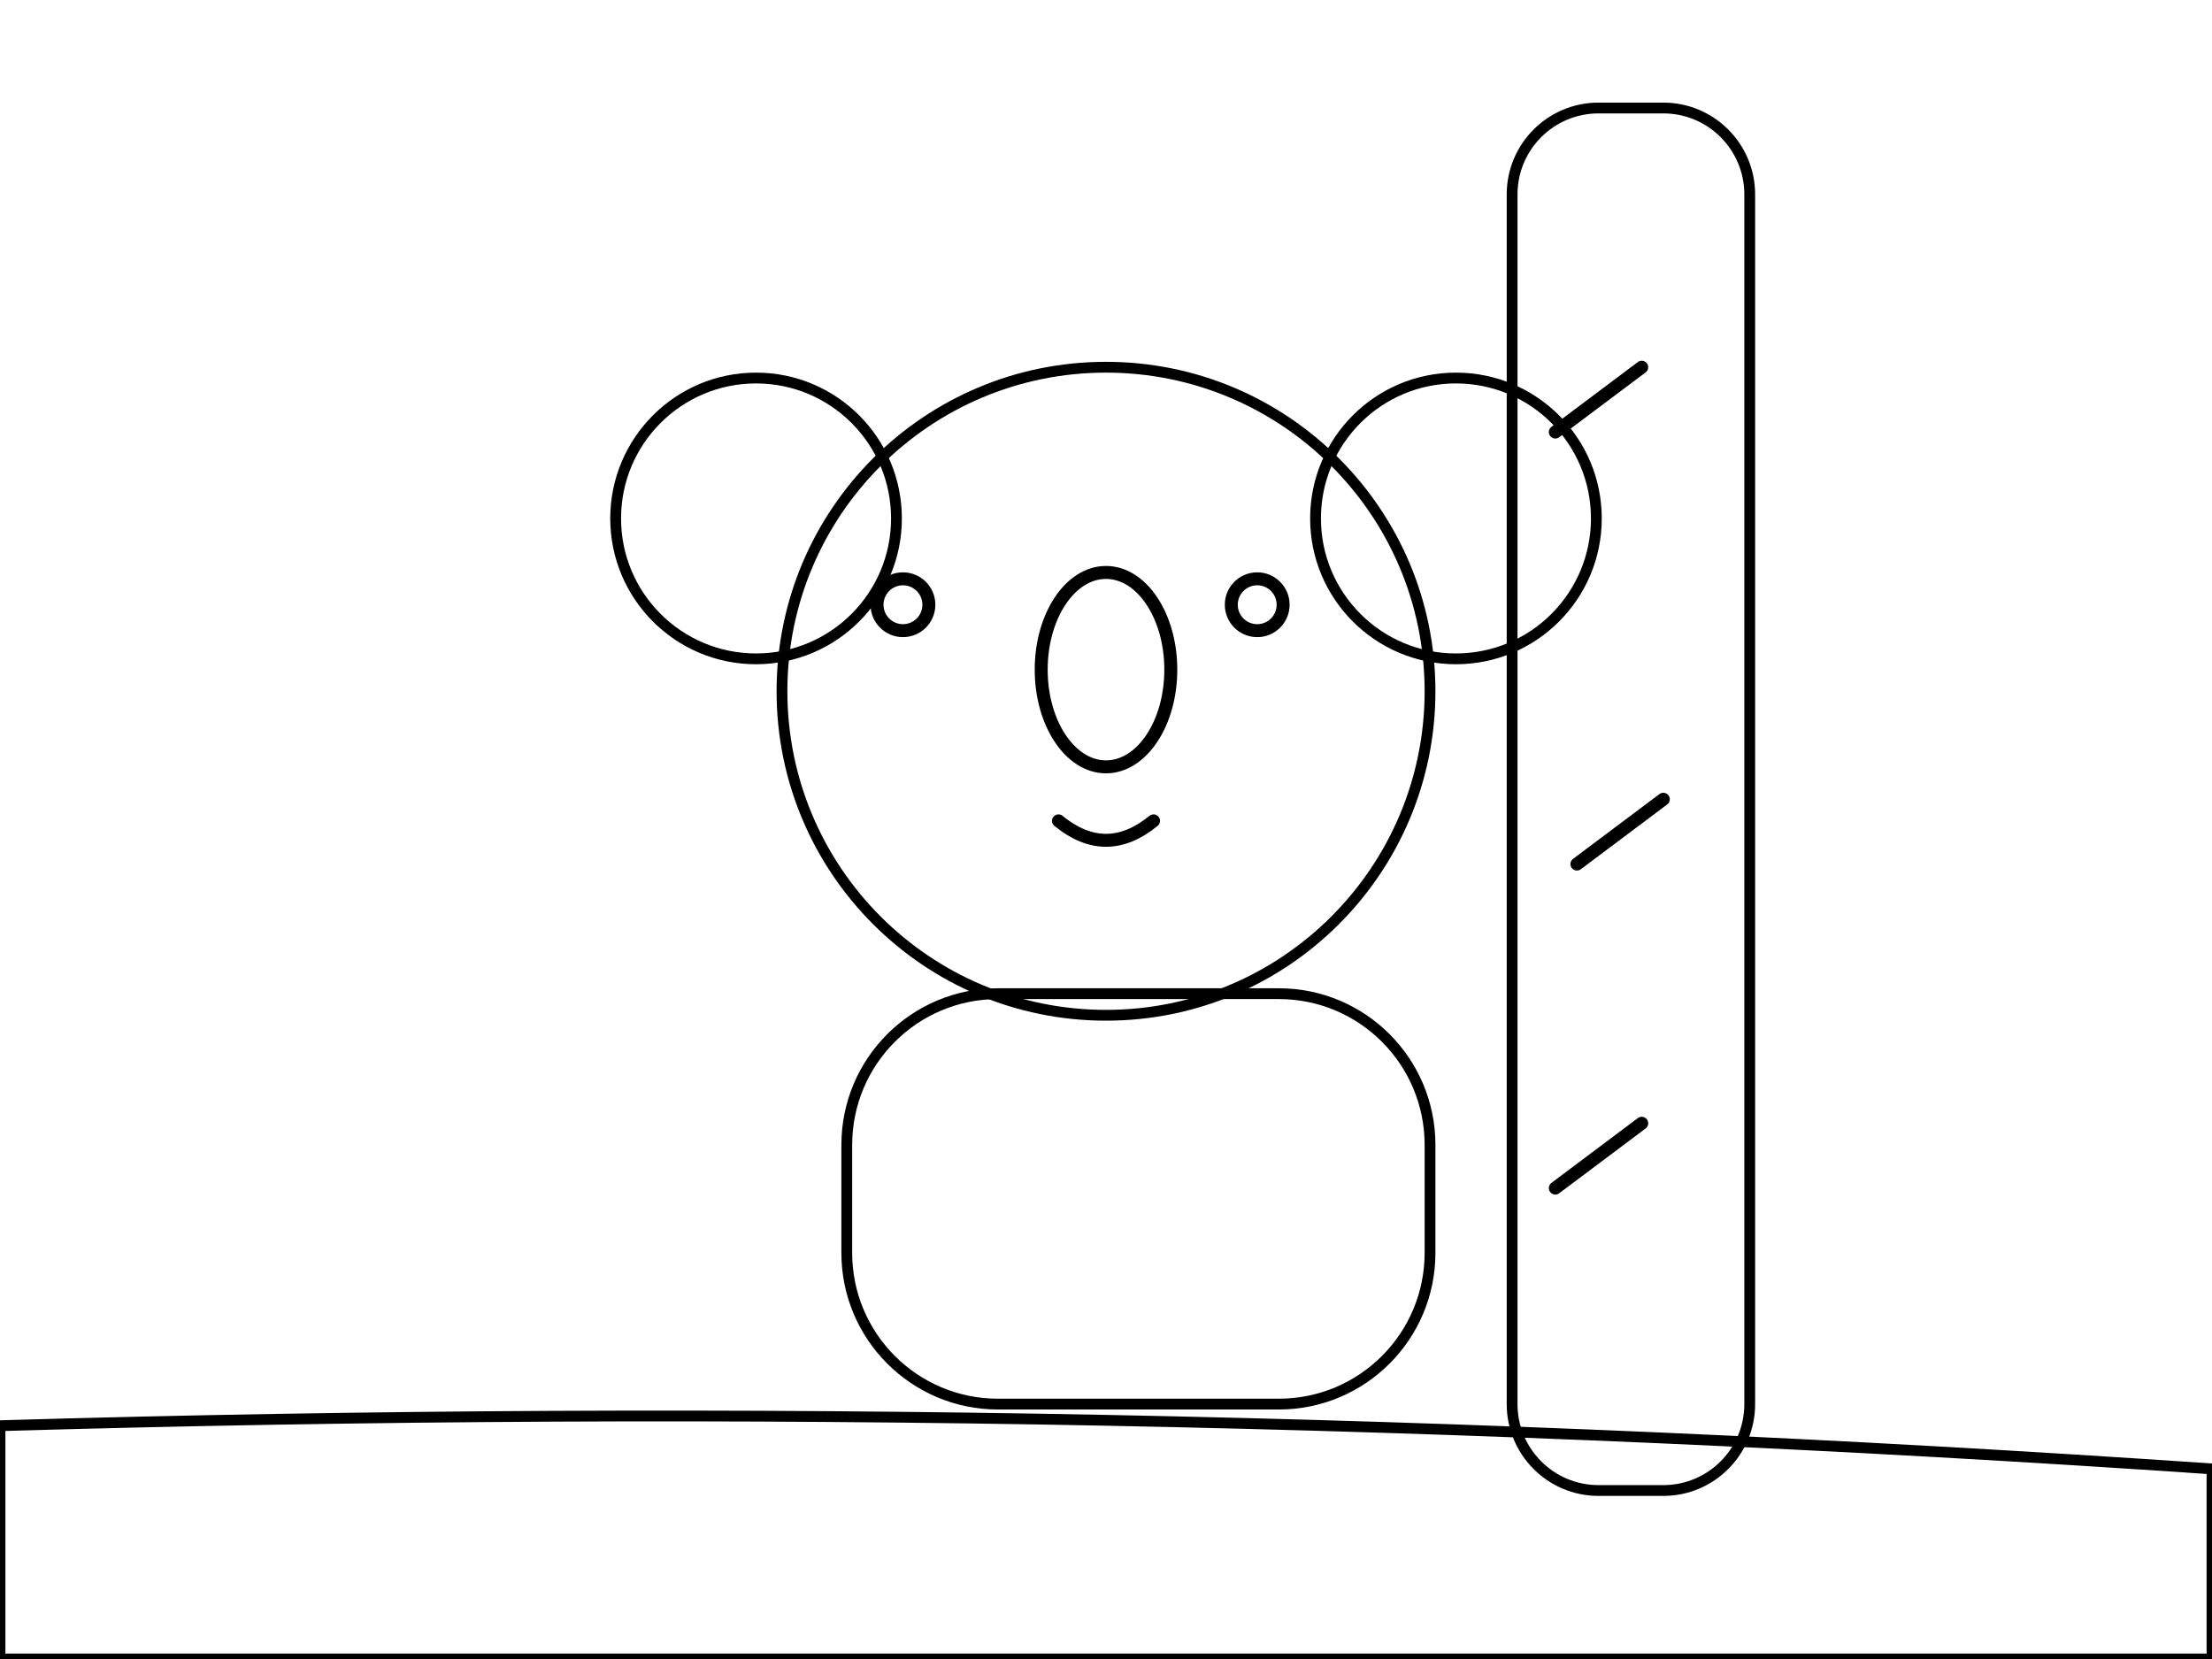
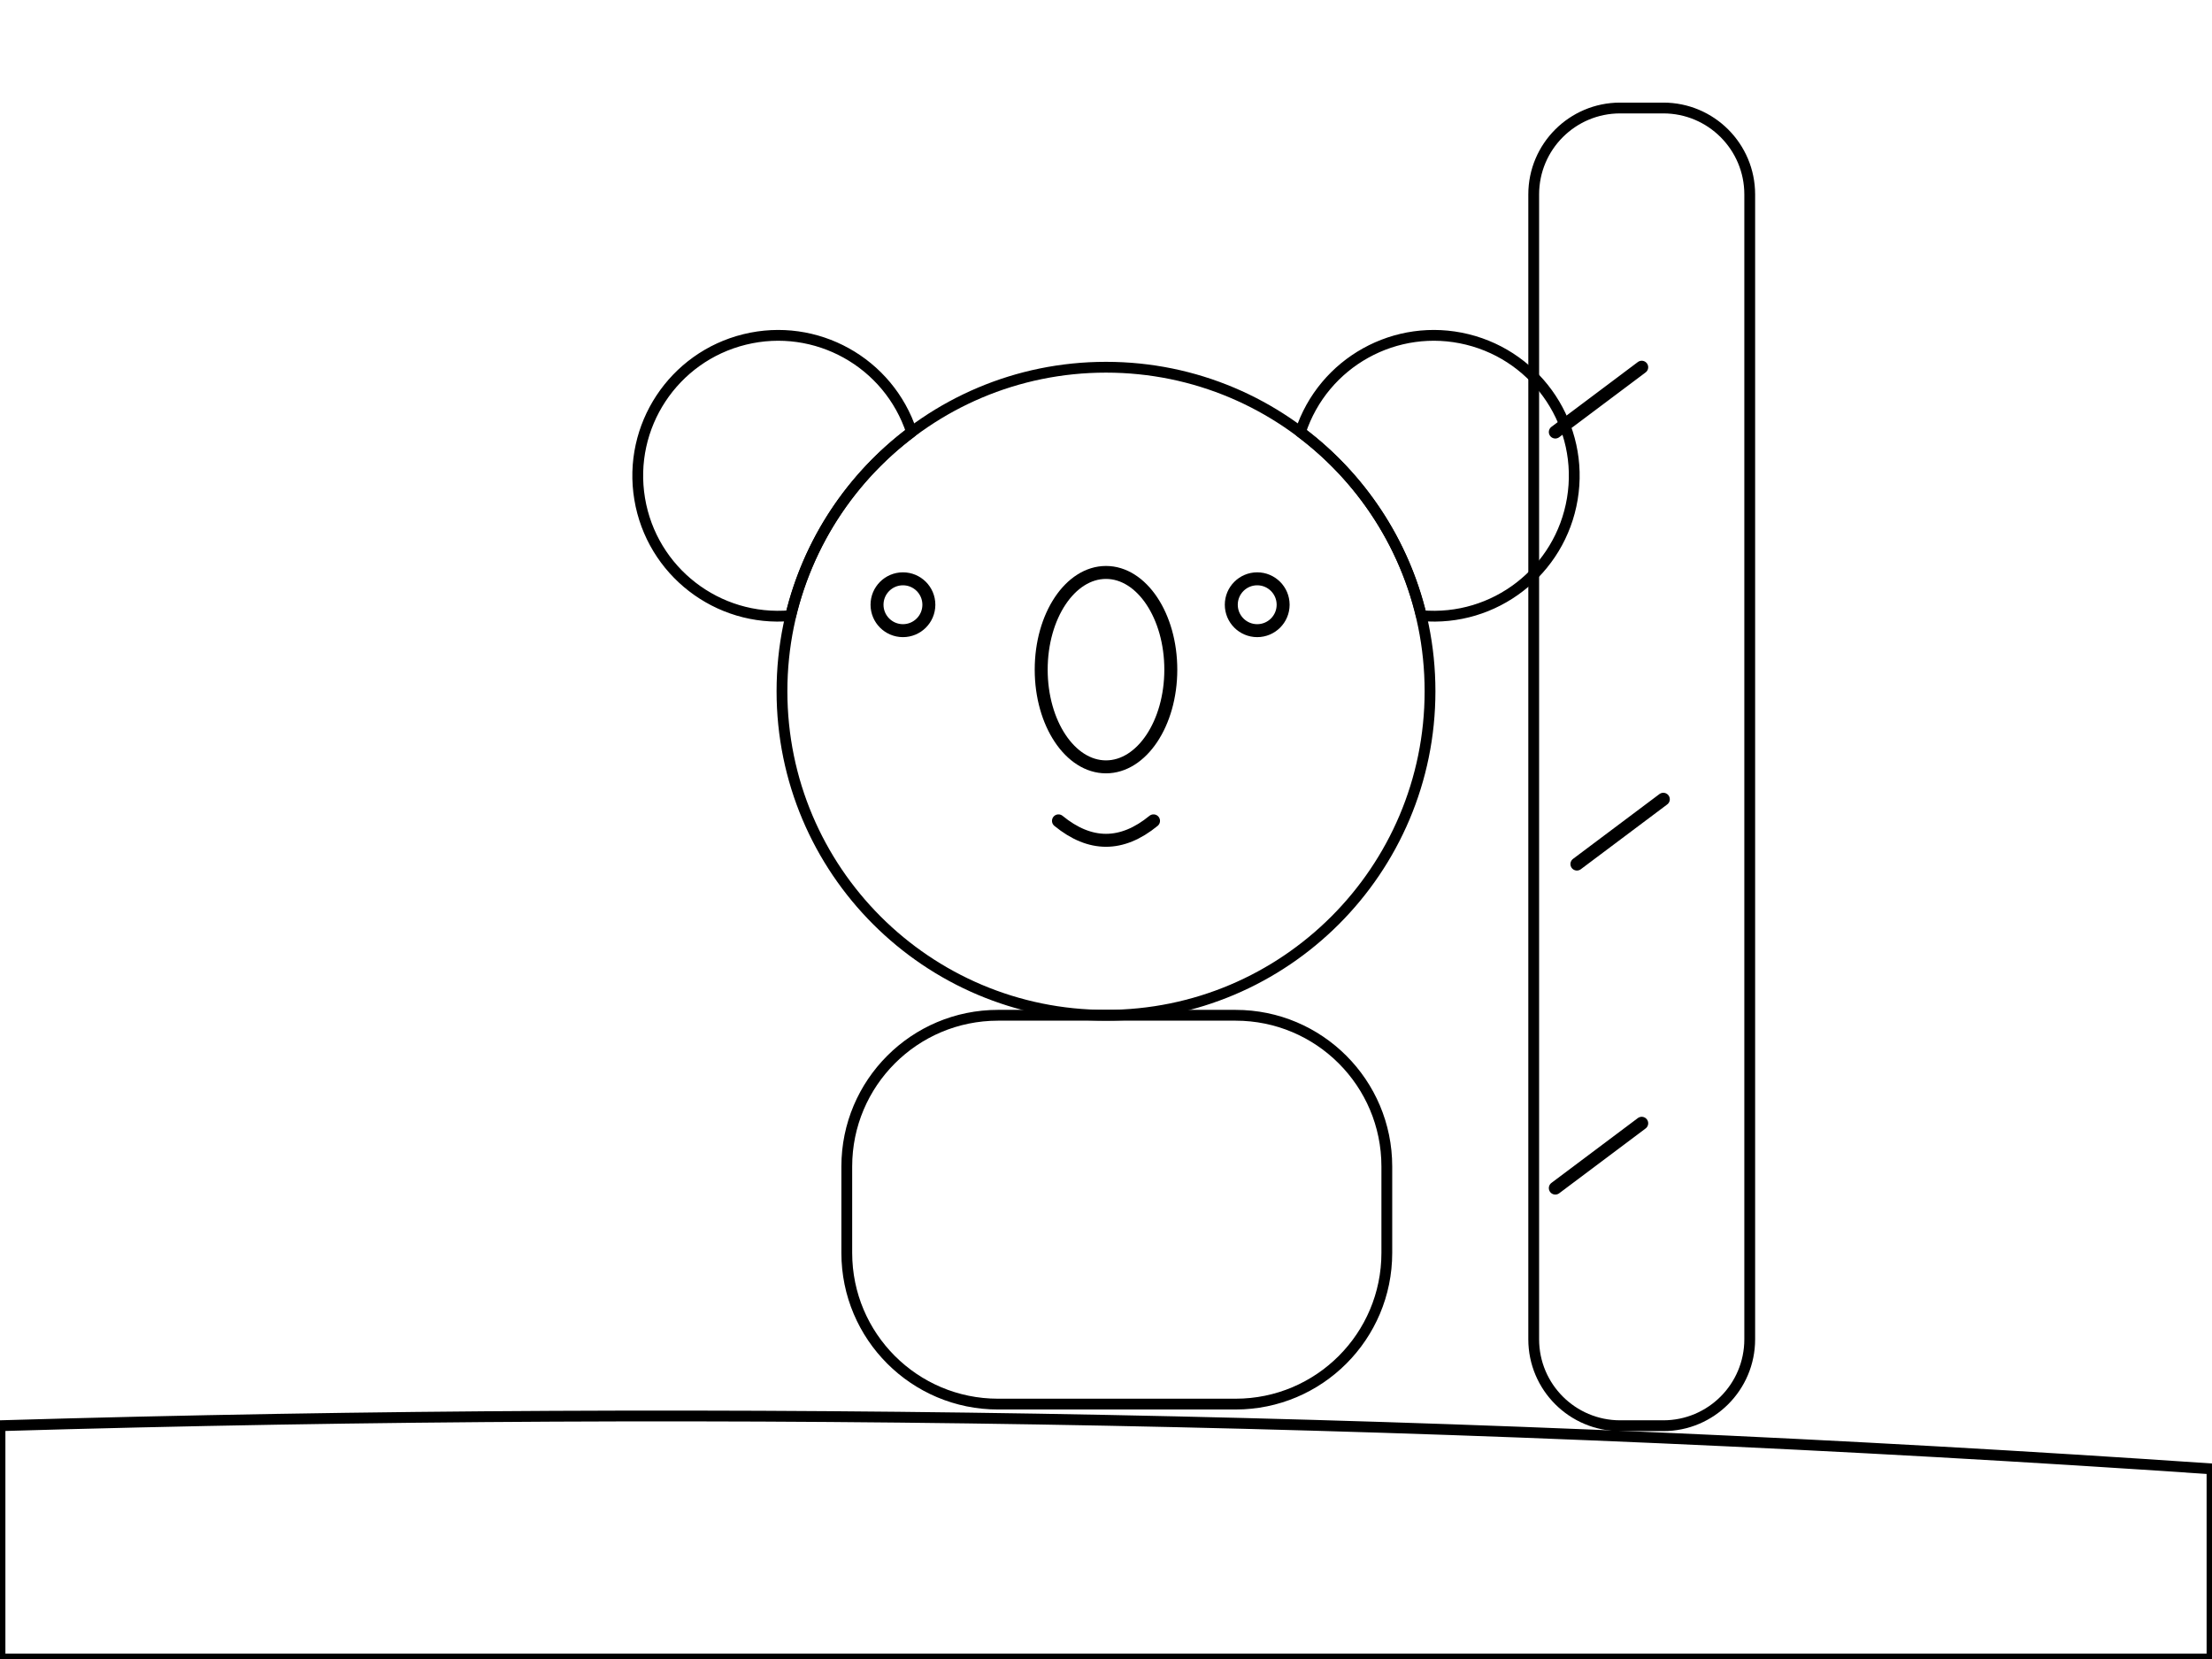
<svg xmlns="http://www.w3.org/2000/svg" viewBox="0 0 1024 768" width="100%" height="100%">
-   <g class="coloring-parts" fill="none" stroke="black" stroke-width="5" stroke-linecap="round" stroke-linejoin="round">
-     <path id="ears" class="coloring-part" data-part="ears" data-label="ears" d="M285 240A65 65 0 1 0 415 240A65 65 0 1 0 285 240Z M609 240A65 65 0 1 0 739 240A65 65 0 1 0 609 240Z" fill="none" stroke="black" stroke-width="5" stroke-linecap="round" stroke-linejoin="round" pointer-events="all" style="pointer-events: all; fill: none; stroke: black; stroke-width: 5px;" />
-     <path id="head" class="coloring-part" data-part="head" data-label="head" d="M362 320A150 150 0 1 0 662 320A150 150 0 1 0 362 320Z" fill="none" stroke="black" stroke-width="5" stroke-linecap="round" stroke-linejoin="round" pointer-events="all" style="pointer-events: all; fill: none; stroke: black; stroke-width: 5px;" />
-     <path id="tree" class="coloring-part" data-part="tree" data-label="tree" d="M740 50H770A40 40 0 0 1 810 90V650A40 40 0 0 1 770 690H740A40 40 0 0 1 700 650V90A40 40 0 0 1 740 50Z" fill="none" stroke="black" stroke-width="5" stroke-linecap="round" stroke-linejoin="round" pointer-events="all" style="pointer-events: all; fill: none; stroke: black; stroke-width: 5px;" />
-     <path id="body" class="coloring-part" data-part="body" data-label="body" d="M462 460H592A70 70 0 0 1 662 530V580A70 70 0 0 1 592 650H462A70 70 0 0 1 392 580V530A70 70 0 0 1 462 460Z" fill="none" stroke="black" stroke-width="5" stroke-linecap="round" stroke-linejoin="round" pointer-events="all" style="pointer-events: all; fill: none; stroke: black; stroke-width: 5px;" />
-     <path id="ground" class="coloring-part" data-part="ground" data-label="ground" d="M0 660Q512 645 1024 680V768H0Z" fill="none" stroke="black" stroke-width="5" stroke-linecap="round" stroke-linejoin="round" pointer-events="all" style="pointer-events: all; fill: none; stroke: black; stroke-width: 5px;" />
+   <g class="coloring-parts" fill="transparent" stroke="black" stroke-width="5" stroke-linecap="round" stroke-linejoin="round">
+     <path id="ears" class="coloring-part" data-part="ears" data-label="ears" d="M366 285A65 65 0 1 1 422 200A150 150 0 0 0 366 285Z M602 200A65 65 0 1 1 658 285A150 150 0 0 0 602 200Z" fill="transparent" stroke="black" stroke-width="5" stroke-linecap="round" stroke-linejoin="round" pointer-events="all" style="pointer-events: all; fill: transparent; stroke: black; stroke-width: 5px;" />
+     <path id="head" class="coloring-part" data-part="head" data-label="head" d="M362 320A150 150 0 1 0 662 320A150 150 0 1 0 362 320Z" fill="transparent" stroke="black" stroke-width="5" stroke-linecap="round" stroke-linejoin="round" pointer-events="all" style="pointer-events: all; fill: transparent; stroke: black; stroke-width: 5px;" />
+     <path id="tree" class="coloring-part" data-part="tree" data-label="tree" d="M750 50H770A40 40 0 0 1 810 90V620A40 40 0 0 1 770 660H750A40 40 0 0 1 710 620V90A40 40 0 0 1 750 50Z" fill="transparent" stroke="black" stroke-width="5" stroke-linecap="round" stroke-linejoin="round" pointer-events="all" style="pointer-events: all; fill: transparent; stroke: black; stroke-width: 5px;" />
+     <path id="body" class="coloring-part" data-part="body" data-label="body" d="M462 470H572A70 70 0 0 1 642 540V580A70 70 0 0 1 572 650H462A70 70 0 0 1 392 580V540A70 70 0 0 1 462 470Z" fill="transparent" stroke="black" stroke-width="5" stroke-linecap="round" stroke-linejoin="round" pointer-events="all" style="pointer-events: all; fill: transparent; stroke: black; stroke-width: 5px;" />
+     <path id="ground" class="coloring-part" data-part="ground" data-label="ground" d="M0 660Q512 645 1024 680V768H0Z" fill="transparent" stroke="black" stroke-width="5" stroke-linecap="round" stroke-linejoin="round" pointer-events="all" style="pointer-events: all; fill: transparent; stroke: black; stroke-width: 5px;" />
  </g>
  <g class="coloring-lines" pointer-events="none" stroke="black" stroke-width="6" stroke-linecap="round" stroke-linejoin="round" fill="none" style="pointer-events: none; fill: none; stroke: black; stroke-width: 6px;">
    <path d="M482 310a30 45 0 1 0 60 0a30 45 0 1 0 -60 0" />
    <path d="M430 280a12 12 0 1 1 0 -0.1M594 280a12 12 0 1 1 0 -0.1" />
    <path d="M490 380q22 18 44 0" />
    <path d="M720 200l40 -30M730 400l40 -30M720 550l40 -30" />
  </g>
</svg>
